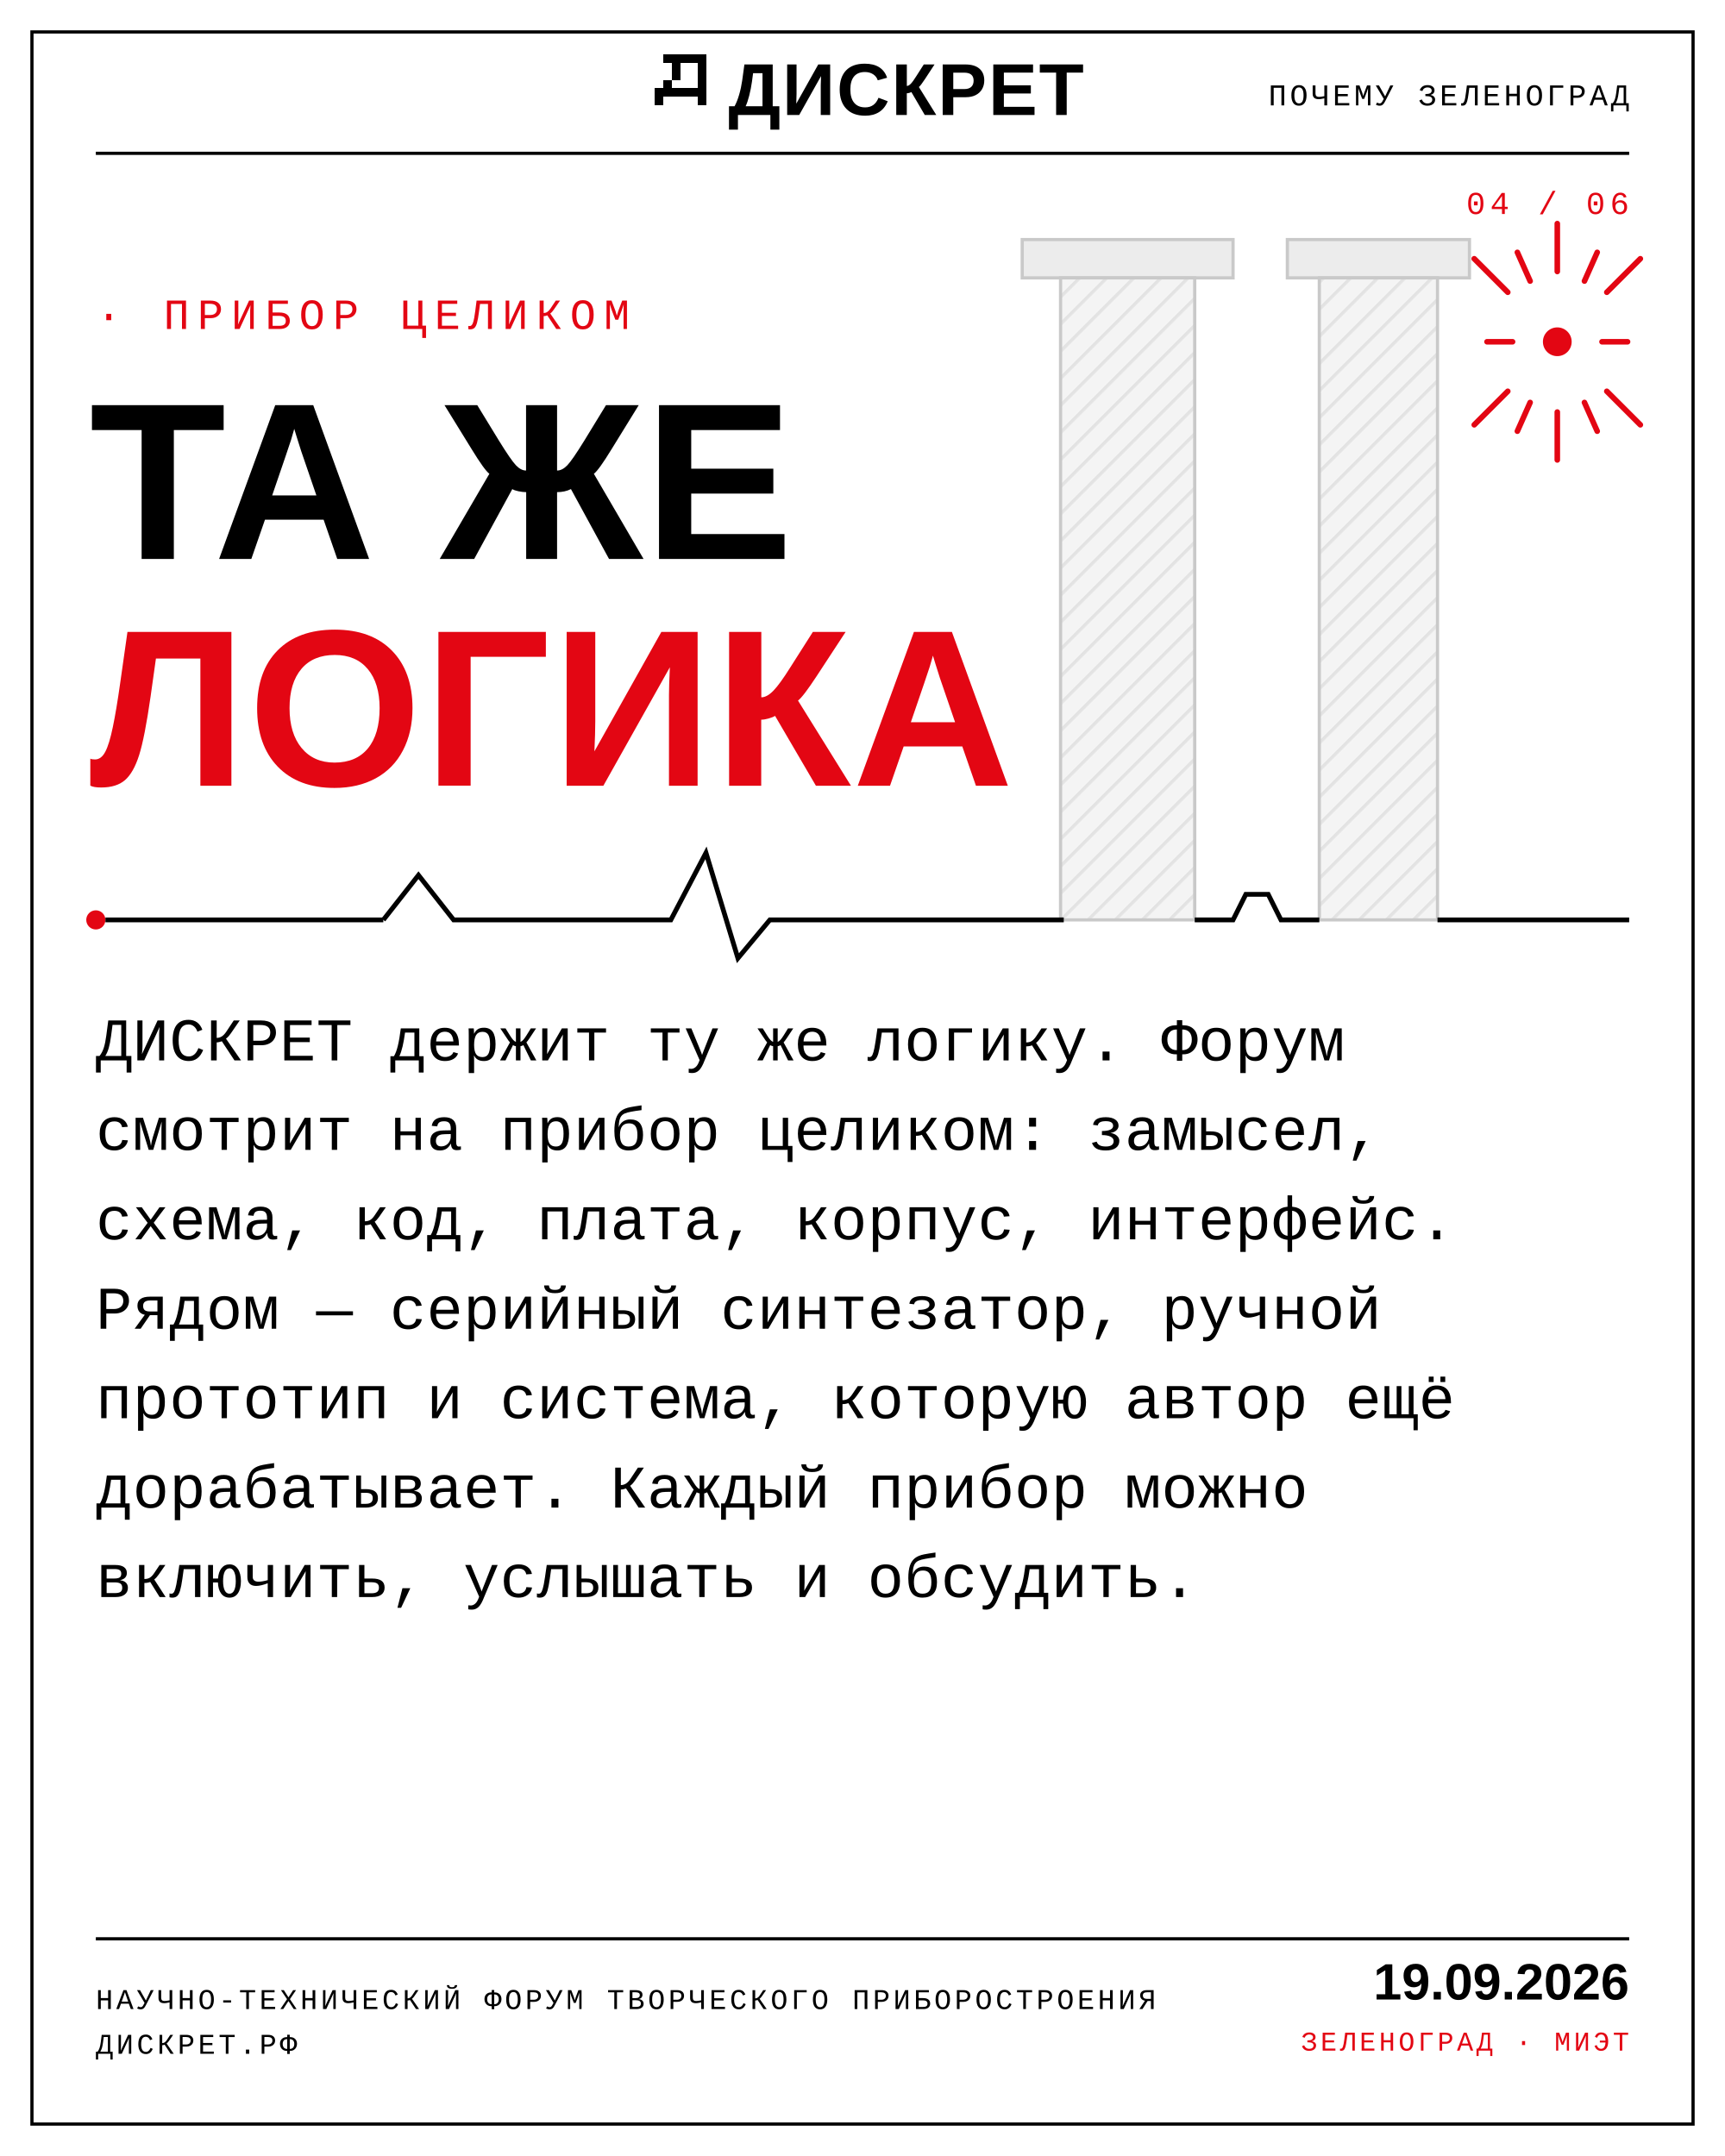
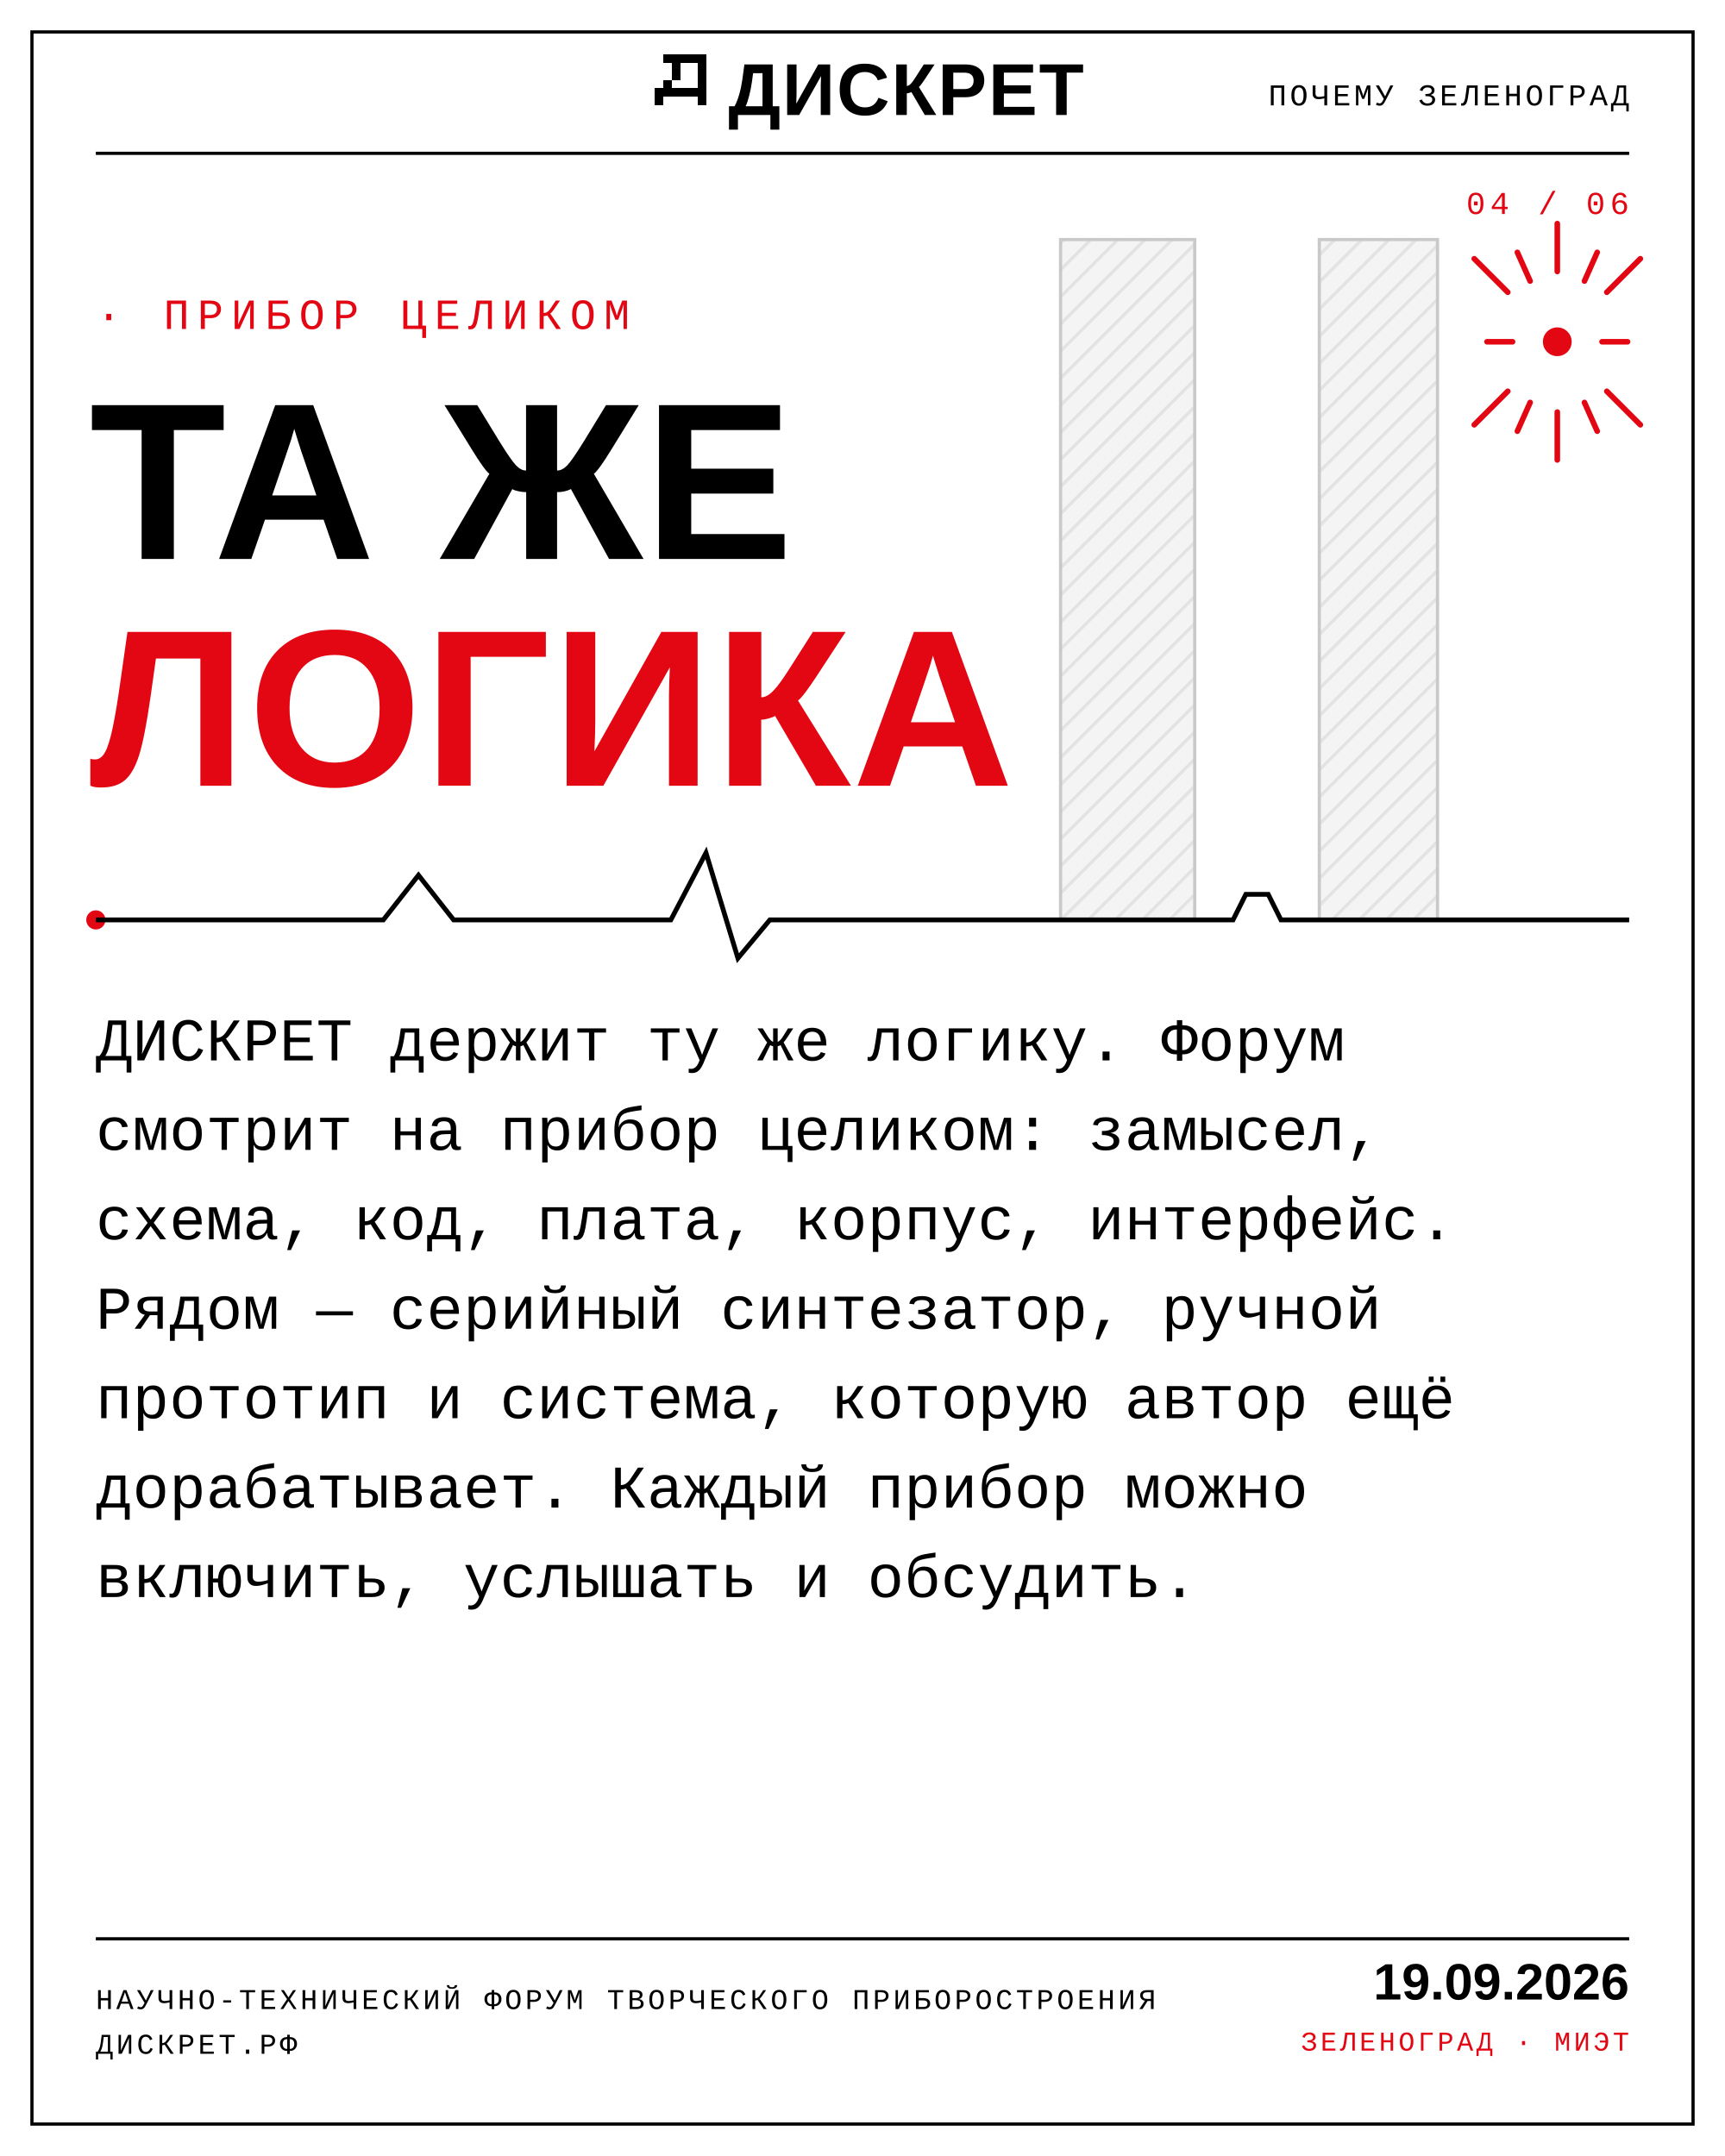
<svg xmlns="http://www.w3.org/2000/svg" width="1080" height="1350" viewBox="0 0 1080 1350" fill="none" font-family="'Arial Narrow','Helvetica Neue',Arial,sans-serif">
  <defs>
    <g id="logoD" shape-rendering="crispEdges" transform="scale(0.66667)">
      <rect x="10" y="0" width="2" height="12" />
      <rect x="2" y="0" width="8" height="2" />
      <rect x="4" y="2" width="2" height="4" />
      <rect x="2" y="6" width="2" height="2" />
      <rect x="0" y="8" width="12" height="2" />
      <rect x="0" y="10" width="2" height="2" />
    </g>
    <pattern id="th" width="12" height="12" patternTransform="rotate(45)" patternUnits="userSpaceOnUse">
      <rect width="12" height="12" fill="#f4f4f4" />
      <line x1="0" y1="0" x2="0" y2="12" stroke="#e3e3e3" stroke-width="4" />
    </pattern>
  </defs>
  <rect width="1080" height="1350" fill="#FFFFFF" />
  <rect x="20" y="20" width="1040" height="1310" fill="none" stroke="#000" stroke-width="2" />
  <use href="#logoD" fill="#000" transform="translate(410,34) scale(4.0)" />
  <text x="456" y="72" font-weight="800" font-size="46" letter-spacing="1" fill="#000">ДИСКРЕТ</text>
  <text x="1020" y="66" text-anchor="end" font-family="'Courier New',monospace" font-size="19" letter-spacing="2" fill="#000">ПОЧЕМУ ЗЕЛЕНОГРАД</text>
  <line x1="60" y1="96" x2="1020" y2="96" stroke="#000" stroke-width="2" />
  <text x="1020" y="134" text-anchor="end" font-family="'Courier New',monospace" font-size="20" letter-spacing="3" fill="#E30613">04 / 06</text>
  <g stroke="#c9c9c9" stroke-width="2">
-     <rect x="640" y="150" width="132" height="24" fill="#ececec" />
-     <rect x="664" y="174" width="84" height="402" fill="url(#th)" />
-     <rect x="806" y="150" width="114" height="24" fill="#ececec" />
-     <rect x="826" y="174" width="74" height="402" fill="url(#th)" />
+     <rect x="664" y="150" width="84" height="426" fill="url(#th)" />
+     <rect x="826" y="150" width="74" height="426" fill="url(#th)" />
  </g>
  <g stroke="#E30613" stroke-width="3.5" stroke-linecap="round">
    <line x1="975" y1="170" x2="975" y2="140" />
    <line x1="975" y1="258" x2="975" y2="288" />
    <line x1="931" y1="214" x2="947" y2="214" />
    <line x1="1003" y1="214" x2="1019" y2="214" />
    <line x1="944" y1="183" x2="923" y2="162" />
    <line x1="1006" y1="183" x2="1027" y2="162" />
    <line x1="944" y1="245" x2="923" y2="266" />
    <line x1="1006" y1="245" x2="1027" y2="266" />
    <line x1="958" y1="176" x2="950" y2="158" />
    <line x1="992" y1="176" x2="1000" y2="158" />
    <line x1="958" y1="252" x2="950" y2="270" />
    <line x1="992" y1="252" x2="1000" y2="270" />
  </g>
  <circle cx="975" cy="214" r="9" fill="#E30613" />
  <text x="60" y="206" font-family="'Courier New',monospace" font-size="27" letter-spacing="5" fill="#E30613">· ПРИБОР ЦЕЛИКОМ</text>
  <text x="56" y="350" font-weight="800" font-size="140" letter-spacing="1" fill="#000">ТА ЖЕ</text>
  <text x="56" y="492" font-weight="800" font-size="140" letter-spacing="1" fill="#E30613">ЛОГИКА</text>
  <circle cx="60" cy="576" r="6" fill="#E30613" />
-   <g stroke="#000" stroke-width="3" fill="none">
-     <line x1="66" y1="576" x2="240" y2="576" />
-     <polyline points="240,576 262,548 284,576 420,576 442,534 462,600 482,576 666,576" />
-     <polyline points="748,576 772,576 780,560 794,560 802,576 826,576" />
-     <line x1="900" y1="576" x2="1020" y2="576" />
-   </g>
+   <polyline points="60,576 240,576 262,548 284,576 420,576 442,534 462,600 482,576 772,576 780,560 794,560 802,576 1020,576" fill="none" stroke="#000" stroke-width="3" />
  <text x="60" y="664" font-family="'Courier New',monospace" font-size="38" letter-spacing="0.2" fill="#000">ДИСКРЕТ держит ту же логику. Форум</text>
  <text x="60" y="720" font-family="'Courier New',monospace" font-size="38" letter-spacing="0.2" fill="#000">смотрит на прибор целиком: замысел,</text>
  <text x="60" y="776" font-family="'Courier New',monospace" font-size="38" letter-spacing="0.2" fill="#000">схема, код, плата, корпус, интерфейс.</text>
  <text x="60" y="832" font-family="'Courier New',monospace" font-size="38" letter-spacing="0.2" fill="#000">Рядом — серийный синтезатор, ручной</text>
  <text x="60" y="888" font-family="'Courier New',monospace" font-size="38" letter-spacing="0.2" fill="#000">прототип и система, которую автор ещё</text>
  <text x="60" y="944" font-family="'Courier New',monospace" font-size="38" letter-spacing="0.2" fill="#000">дорабатывает. Каждый прибор можно</text>
  <text x="60" y="1000" font-family="'Courier New',monospace" font-size="38" letter-spacing="0.2" fill="#000">включить, услышать и обсудить.</text>
  <line x1="60" y1="1214" x2="1020" y2="1214" stroke="#000" stroke-width="2" />
  <text x="60" y="1258" font-family="'Courier New',monospace" font-size="18" letter-spacing="2" fill="#000">НАУЧНО-ТЕХНИЧЕСКИЙ ФОРУМ ТВОРЧЕСКОГО ПРИБОРОСТРОЕНИЯ</text>
  <text x="60" y="1286" font-family="'Courier New',monospace" font-size="18" letter-spacing="2" fill="#000">ДИСКРЕТ.РФ</text>
  <text x="1020" y="1252" text-anchor="end" font-weight="800" font-size="32" fill="#000">19.09.2026</text>
  <text x="1020" y="1284" text-anchor="end" font-family="'Courier New',monospace" font-size="17" letter-spacing="2" fill="#E30613">ЗЕЛЕНОГРАД · МИЭТ</text>
</svg>
